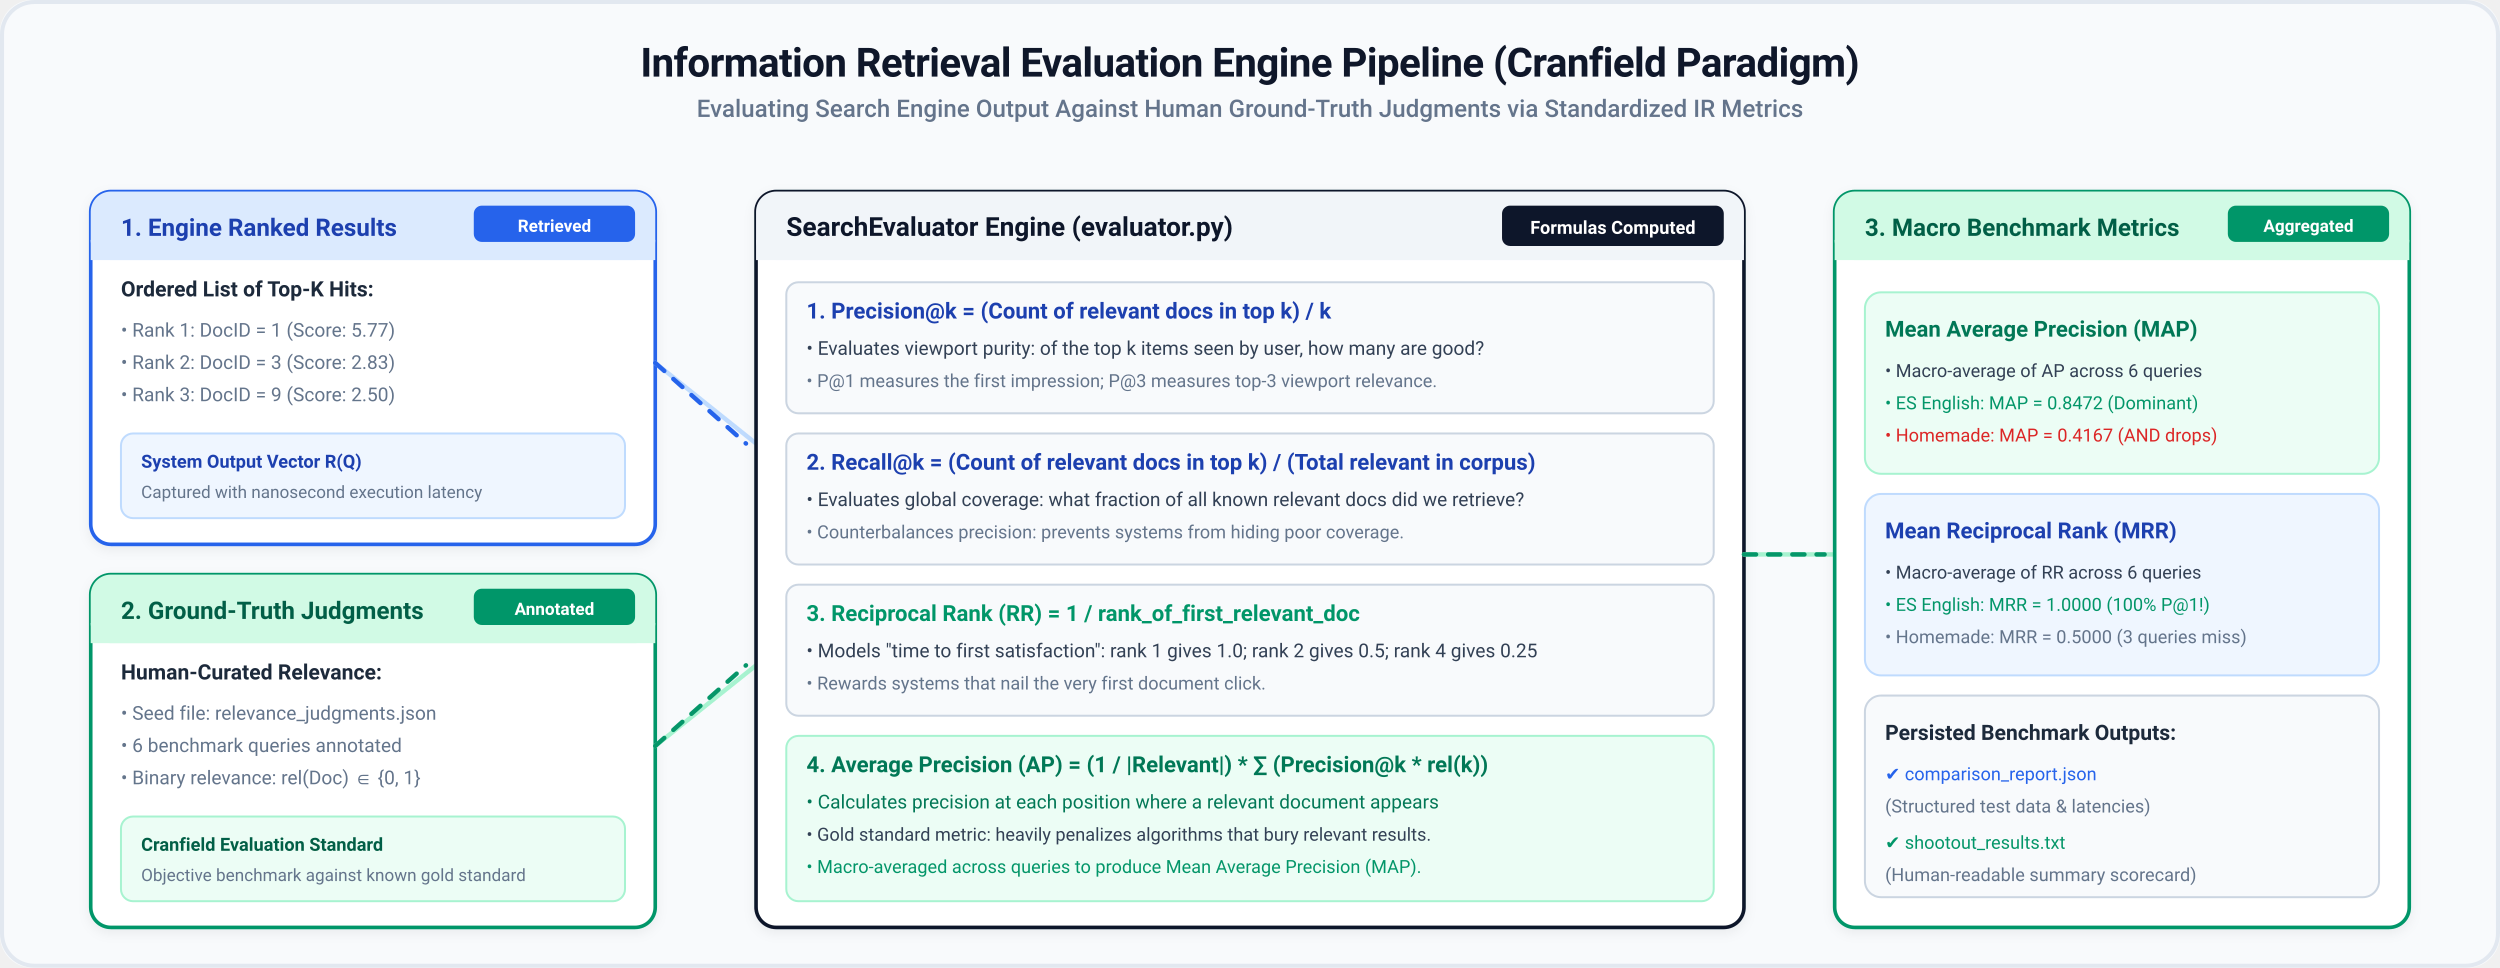
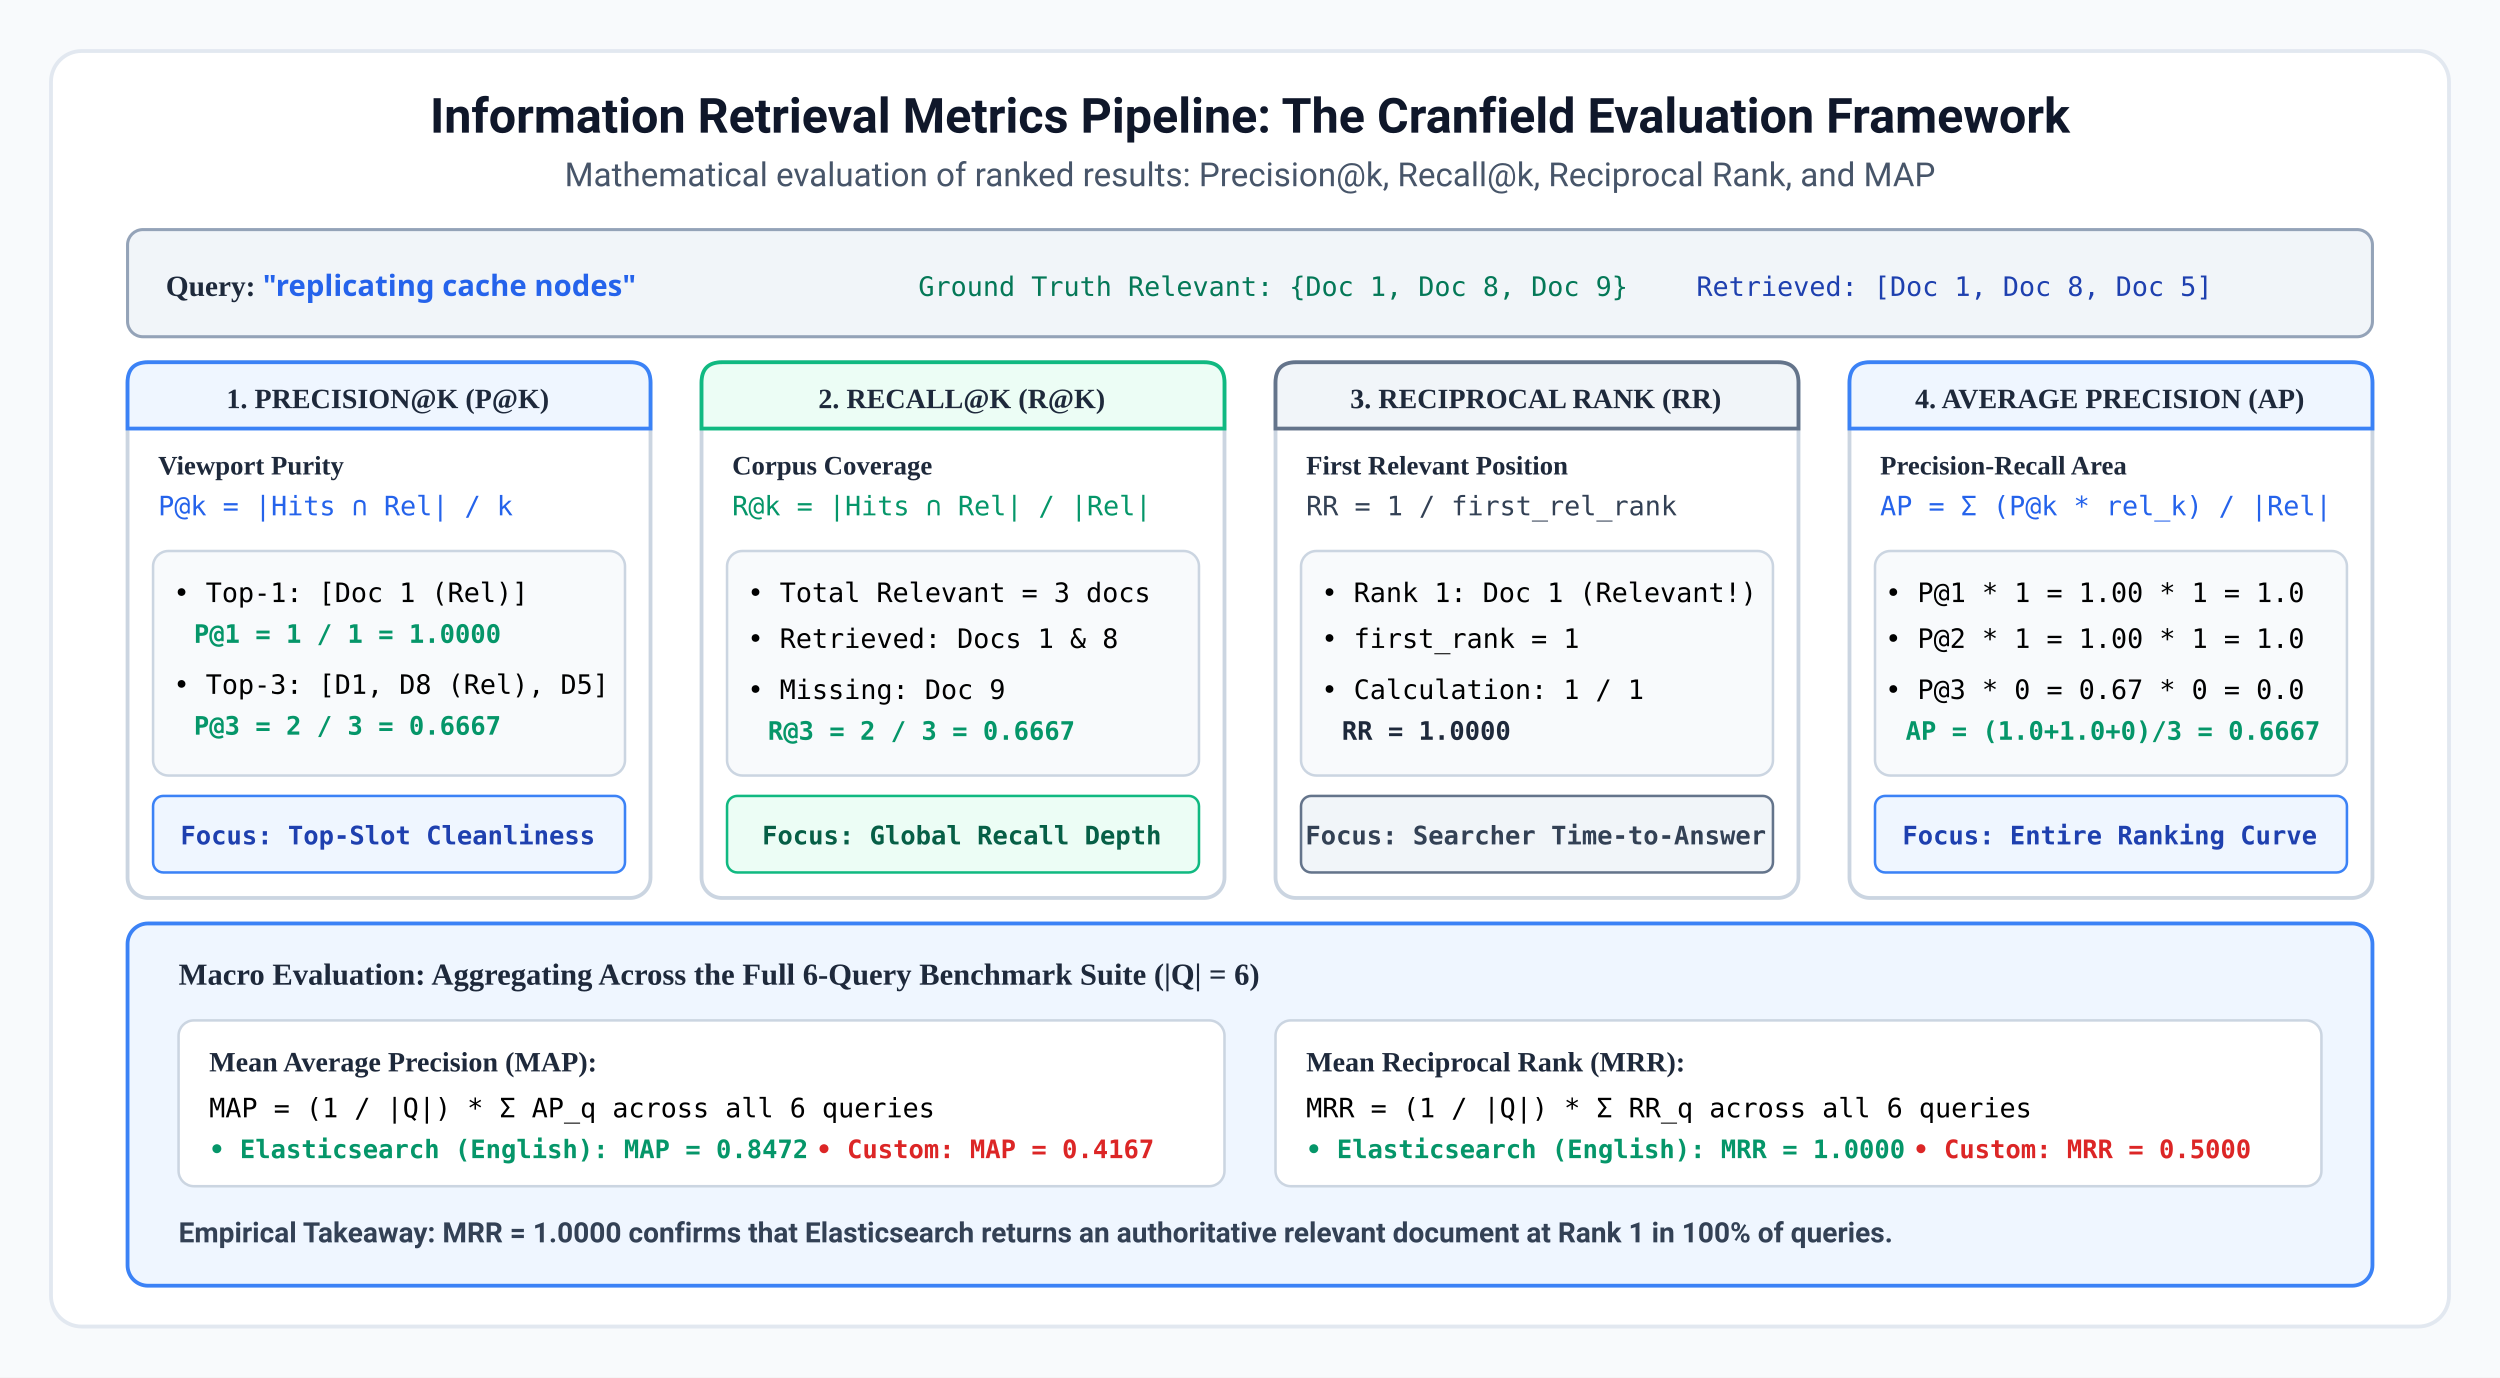
- <svg xmlns="http://www.w3.org/2000/svg" viewBox="0 0 1240 480" width="100%" height="100%">
+ <svg xmlns="http://www.w3.org/2000/svg" viewBox="0 0 980 540" width="100%" height="100%">
  <defs>
-     <marker id="arr-blue" viewBox="0 0 10 10" refX="6" refY="5" markerWidth="6" markerHeight="6" orient="auto-start-reverse">
-       <path d="M 0 1.5 L 8 5 L 0 8.5 z" fill="#2563EB" />
-     </marker>
-     <marker id="arr-green" viewBox="0 0 10 10" refX="6" refY="5" markerWidth="6" markerHeight="6" orient="auto-start-reverse">
-       <path d="M 0 1.5 L 8 5 L 0 8.5 z" fill="#059669" />
-     </marker>
-     <filter id="shadow" x="-5%" y="-5%" width="110%" height="110%">
-       <feDropShadow dx="0" dy="2" stdDeviation="3" flood-color="#0F172A" flood-opacity="0.06" />
-     </filter>
    <style>
-       @keyframes flow {
-         from { stroke-dashoffset: 24; }
-         to { stroke-dashoffset: 0; }
-       }
-       .flow-blue {
-         stroke: #2563EB;
-         stroke-width: 2.2;
-         stroke-dasharray: 6 6;
-         animation: flow 1s linear infinite;
-       }
-       .flow-green {
-         stroke: #059669;
-         stroke-width: 2.2;
-         stroke-dasharray: 6 6;
-         animation: flow 1s linear infinite;
-       }
-       .base-line {
-         fill: none;
-         stroke-linecap: round;
-         stroke-linejoin: round;
-       }
-       text {
-         font-family: -apple-system, BlinkMacSystemFont, "Segoe UI", Roboto, "Helvetica Neue", Arial, sans-serif;
-       }
+       .bg { fill: #F8FAFC; }
+       .card { fill: #FFFFFF; stroke: #CBD5E1; stroke-width: 1.5; rx: 8px; }
+       .card-header-blue { fill: #EFF6FF; stroke: #3B82F6; stroke-width: 1.5; }
+       .card-header-green { fill: #ECFDF5; stroke: #10B981; stroke-width: 1.5; }
+       .card-header-slate { fill: #F1F5F9; stroke: #64748B; stroke-width: 1.5; }
+       .title-text { font-family: -apple-system, BlinkMacSystemFont, "Segoe UI", Roboto, sans-serif; font-weight: 700; font-size: 19px; fill: #0F172A; }
+       .subtitle-text { font-family: -apple-system, BlinkMacSystemFont, "Segoe UI", Roboto, sans-serif; font-size: 13px; fill: #475569; }
+       .body-text { font-family: -apple-system, BlinkMacSystemFont, "Segoe UI", Roboto, sans-serif; font-size: 11px; fill: #334155; }
+       .bold-text { font-weight: 600; fill: #1E293B; }
+       .mono-text { font-family: ui-monospace, SFMono-Regular, Menlo, monospace; font-size: 10.5px; }
+       .badge-text { font-family: ui-monospace, SFMono-Regular, Menlo, monospace; font-size: 10px; font-weight: 600; }
    </style>
  </defs>
-   <rect width="1240" height="480" fill="#F8FAFC" rx="16" />
-   <rect x="1" y="1" width="1238" height="478" fill="none" stroke="#E2E8F0" stroke-width="2" rx="16" />
-   <text x="620" y="38" text-anchor="middle" font-size="20" font-weight="700" fill="#0F172A" letter-spacing="-0.3">Information Retrieval Evaluation Engine Pipeline (Cranfield Paradigm)</text>
-   <text x="620" y="58" text-anchor="middle" font-size="12" font-weight="500" fill="#64748B">Evaluating Search Engine Output Against Human Ground-Truth Judgments via Standardized IR Metrics</text>
-   <g filter="url(#shadow)">
-     <rect x="45" y="95" width="280" height="175" fill="#FFFFFF" stroke="#2563EB" stroke-width="1.8" rx="10" />
-     <rect x="45" y="95" width="280" height="34" fill="#DBEAFE" rx="10" />
-     <path d="M 45 119 H 325 V 129 H 45 Z" fill="#DBEAFE" />
-     <text x="60" y="117" font-size="12" font-weight="700" fill="#1E40AF">1. Engine Ranked Results</text>
-     <rect x="235" y="102" width="80" height="18" fill="#2563EB" rx="4" />
-     <text x="275" y="115" text-anchor="middle" font-size="8.5" font-weight="700" fill="#FFFFFF">Retrieved</text>
-     <text x="60" y="147" font-size="10.5" font-weight="700" fill="#1E293B">Ordered List of Top-K Hits:</text>
-     <text x="60" y="167" font-size="9.5" fill="#64748B">• Rank 1: DocID = 1 (Score: 5.77)</text>
-     <text x="60" y="183" font-size="9.5" fill="#64748B">• Rank 2: DocID = 3 (Score: 2.83)</text>
-     <text x="60" y="199" font-size="9.5" fill="#64748B">• Rank 3: DocID = 9 (Score: 2.50)</text>
-     <rect x="60" y="215" width="250" height="42" fill="#EFF6FF" stroke="#BFDBFE" rx="6" />
-     <text x="70" y="232" font-size="9" font-weight="700" fill="#1E40AF">System Output Vector R(Q)</text>
-     <text x="70" y="247" font-size="8.5" fill="#64748B">Captured with nanosecond execution latency</text>
+   <rect width="980" height="540" class="bg" />
+   <rect x="20" y="20" width="940" height="500" fill="#FFFFFF" stroke="#E2E8F0" stroke-width="1.5" rx="12" />
+   <text x="490" y="52" text-anchor="middle" class="title-text">Information Retrieval Metrics Pipeline: The Cranfield Evaluation Framework</text>
+   <text x="490" y="73" text-anchor="middle" class="subtitle-text">Mathematical evaluation of ranked results: Precision@k, Recall@k, Reciprocal Rank, and MAP</text>
+   <g transform="translate(50, 90)">
+     <rect width="880" height="42" fill="#F1F5F9" stroke="#94A3B8" stroke-width="1.2" rx="6" />
+     <text x="15" y="26" class="bold-text" font-size="11.5" fill="#1E293B">Query: <tspan fill="#2563EB" font-family="ui-monospace">"replicating cache nodes"</tspan>
+     </text>
+     <text x="310" y="26" class="mono-text" fill="#047857">Ground Truth Relevant: {Doc 1, Doc 8, Doc 9}</text>
+     <text x="615" y="26" class="mono-text" fill="#1E40AF">Retrieved: [Doc 1, Doc 8, Doc 5]</text>
  </g>
-   <g filter="url(#shadow)">
-     <rect x="45" y="285" width="280" height="175" fill="#FFFFFF" stroke="#059669" stroke-width="1.8" rx="10" />
-     <rect x="45" y="285" width="280" height="34" fill="#D1FAE5" rx="10" />
-     <path d="M 45 309 H 325 V 319 H 45 Z" fill="#D1FAE5" />
-     <text x="60" y="307" font-size="12" font-weight="700" fill="#065F46">2. Ground-Truth Judgments</text>
-     <rect x="235" y="292" width="80" height="18" fill="#059669" rx="4" />
-     <text x="275" y="305" text-anchor="middle" font-size="8.5" font-weight="700" fill="#FFFFFF">Annotated</text>
-     <text x="60" y="337" font-size="10.5" font-weight="700" fill="#1E293B">Human-Curated Relevance:</text>
-     <text x="60" y="357" font-size="9.5" fill="#64748B">• Seed file: relevance_judgments.json</text>
-     <text x="60" y="373" font-size="9.5" fill="#64748B">• 6 benchmark queries annotated</text>
-     <text x="60" y="389" font-size="9.5" fill="#64748B">• Binary relevance: rel(Doc) ∈ {0, 1}</text>
-     <rect x="60" y="405" width="250" height="42" fill="#ECFDF5" stroke="#A7F3D0" rx="6" />
-     <text x="70" y="422" font-size="9" font-weight="700" fill="#065F46">Cranfield Evaluation Standard</text>
-     <text x="70" y="437" font-size="8.5" fill="#64748B">Objective benchmark against known gold standard</text>
+   <g transform="translate(50, 142)">
+     <rect width="205" height="210" class="card" stroke="#3B82F6" />
+     <path d="M 0 8 Q 0 0 8 0 L 197 0 Q 205 0 205 8 L 205 26 L 0 26 Z" class="card-header-blue" />
+     <text x="102" y="18" text-anchor="middle" class="bold-text" fill="#1E40AF" font-size="11">1. PRECISION@K (P@K)</text>
+     <text x="12" y="44" class="bold-text" font-size="10.5">Viewport Purity</text>
+     <text x="12" y="60" class="mono-text" fill="#2563EB">P@k = |Hits ∩ Rel| / k</text>
+     <rect x="10" y="74" width="185" height="88" fill="#F8FAFC" stroke="#CBD5E1" rx="6" />
+     <text x="18" y="94" class="mono-text">• Top-1: [Doc 1 (Rel)]</text>
+     <text x="26" y="110" class="badge-text" fill="#059669">P@1 = 1 / 1 = 1.0000</text>
+     <text x="18" y="130" class="mono-text">• Top-3: [D1, D8 (Rel), D5]</text>
+     <text x="26" y="146" class="badge-text" fill="#059669">P@3 = 2 / 3 = 0.6667</text>
+     <rect x="10" y="170" width="185" height="30" fill="#EFF6FF" stroke="#3B82F6" rx="4" />
+     <text x="102" y="189" text-anchor="middle" class="badge-text" fill="#1E40AF">Focus: Top-Slot Cleanliness</text>
  </g>
-   <path d="M 325 180 L 375 220" class="base-line" stroke="#BFDBFE" stroke-width="2.2" marker-end="url(#arrow-blue)" />
-   <path d="M 325 180 L 370 220" class="base-line flow-blue" />
-   <path d="M 325 370 L 375 330" class="base-line" stroke="#A7F3D0" stroke-width="2.2" marker-end="url(#arrow-green)" />
-   <path d="M 325 370 L 370 330" class="base-line flow-green" />
-   <g filter="url(#shadow)">
-     <rect x="375" y="95" width="490" height="365" fill="#FFFFFF" stroke="#0F172A" stroke-width="1.8" rx="10" />
-     <rect x="375" y="95" width="490" height="34" fill="#F1F5F9" rx="10" />
-     <path d="M 375 119 H 865 V 129 H 375 Z" fill="#F1F5F9" />
-     <text x="390" y="117" font-size="13" font-weight="700" fill="#0F172A">SearchEvaluator Engine (evaluator.py)</text>
-     <rect x="745" y="102" width="110" height="20" fill="#0F172A" rx="4" />
-     <text x="800" y="116" text-anchor="middle" font-size="9" font-weight="700" fill="#FFFFFF">Formulas Computed</text>
-     <rect x="390" y="140" width="460" height="65" fill="#F8FAFC" stroke="#CBD5E1" rx="6" />
-     <text x="400" y="158" font-size="11" font-weight="700" fill="#1E40AF">1. Precision@k = (Count of relevant docs in top k) / k</text>
-     <text x="400" y="176" font-size="9.5" fill="#334155">• Evaluates viewport purity: of the top k items seen by user, how many are good?</text>
-     <text x="400" y="192" font-size="9" fill="#64748B">• P@1 measures the first impression; P@3 measures top-3 viewport relevance.</text>
-     <rect x="390" y="215" width="460" height="65" fill="#F8FAFC" stroke="#CBD5E1" rx="6" />
-     <text x="400" y="233" font-size="11" font-weight="700" fill="#1E40AF">2. Recall@k = (Count of relevant docs in top k) / (Total relevant in corpus)</text>
-     <text x="400" y="251" font-size="9.5" fill="#334155">• Evaluates global coverage: what fraction of all known relevant docs did we retrieve?</text>
-     <text x="400" y="267" font-size="9" fill="#64748B">• Counterbalances precision: prevents systems from hiding poor coverage.</text>
-     <rect x="390" y="290" width="460" height="65" fill="#F8FAFC" stroke="#CBD5E1" rx="6" />
-     <text x="400" y="308" font-size="11" font-weight="700" fill="#059669">3. Reciprocal Rank (RR) = 1 / rank_of_first_relevant_doc</text>
-     <text x="400" y="326" font-size="9.5" fill="#334155">• Models "time to first satisfaction": rank 1 gives 1.0; rank 2 gives 0.5; rank 4 gives 0.25</text>
-     <text x="400" y="342" font-size="9" fill="#64748B">• Rewards systems that nail the very first document click.</text>
-     <rect x="390" y="365" width="460" height="82" fill="#ECFDF5" stroke="#A7F3D0" rx="6" />
-     <text x="400" y="383" font-size="11" font-weight="700" fill="#047857">4. Average Precision (AP) = (1 / |Relevant|) * ∑ (Precision@k * rel(k))</text>
-     <text x="400" y="401" font-size="9.5" fill="#047857">• Calculates precision at each position where a relevant document appears</text>
-     <text x="400" y="417" font-size="9" fill="#334155">• Gold standard metric: heavily penalizes algorithms that bury relevant results.</text>
-     <text x="400" y="433" font-size="9" fill="#059669">• Macro-averaged across queries to produce Mean Average Precision (MAP).</text>
+   <g transform="translate(275, 142)">
+     <rect width="205" height="210" class="card" stroke="#10B981" />
+     <path d="M 0 8 Q 0 0 8 0 L 197 0 Q 205 0 205 8 L 205 26 L 0 26 Z" class="card-header-green" />
+     <text x="102" y="18" text-anchor="middle" class="bold-text" fill="#065F46" font-size="11">2. RECALL@K (R@K)</text>
+     <text x="12" y="44" class="bold-text" font-size="10.5">Corpus Coverage</text>
+     <text x="12" y="60" class="mono-text" fill="#059669">R@k = |Hits ∩ Rel| / |Rel|</text>
+     <rect x="10" y="74" width="185" height="88" fill="#F8FAFC" stroke="#CBD5E1" rx="6" />
+     <text x="18" y="94" class="mono-text">• Total Relevant = 3 docs</text>
+     <text x="18" y="112" class="mono-text">• Retrieved: Docs 1 &amp; 8</text>
+     <text x="18" y="132" class="mono-text">• Missing: Doc 9</text>
+     <text x="26" y="148" class="badge-text" fill="#059669">R@3 = 2 / 3 = 0.6667</text>
+     <rect x="10" y="170" width="185" height="30" fill="#ECFDF5" stroke="#10B981" rx="4" />
+     <text x="102" y="189" text-anchor="middle" class="badge-text" fill="#065F46">Focus: Global Recall Depth</text>
  </g>
-   <path d="M 865 275 L 910 275" class="base-line" stroke="#A7F3D0" stroke-width="2.2" marker-end="url(#arrow-green)" />
-   <path d="M 865 275 L 905 275" class="base-line flow-green" />
-   <g filter="url(#shadow)">
-     <rect x="910" y="95" width="285" height="365" fill="#FFFFFF" stroke="#059669" stroke-width="1.8" rx="10" />
-     <rect x="910" y="95" width="285" height="34" fill="#D1FAE5" rx="10" />
-     <path d="M 910 119 H 1195 V 129 H 910 Z" fill="#D1FAE5" />
-     <text x="925" y="117" font-size="12" font-weight="700" fill="#065F46">3. Macro Benchmark Metrics</text>
-     <rect x="1105" y="102" width="80" height="18" fill="#059669" rx="4" />
-     <text x="1145" y="115" text-anchor="middle" font-size="8.5" font-weight="700" fill="#FFFFFF">Aggregated</text>
-     <rect x="925" y="145" width="255" height="90" fill="#ECFDF5" stroke="#A7F3D0" rx="8" />
-     <text x="935" y="167" font-size="11" font-weight="700" fill="#047857">Mean Average Precision (MAP)</text>
-     <text x="935" y="187" font-size="9" fill="#334155">• Macro-average of AP across 6 queries</text>
-     <text x="935" y="203" font-size="9" fill="#059669">• ES English: MAP = 0.8472 (Dominant)</text>
-     <text x="935" y="219" font-size="9" fill="#DC2626">• Homemade: MAP = 0.4167 (AND drops)</text>
-     <rect x="925" y="245" width="255" height="90" fill="#EFF6FF" stroke="#BFDBFE" rx="8" />
-     <text x="935" y="267" font-size="11" font-weight="700" fill="#1E40AF">Mean Reciprocal Rank (MRR)</text>
-     <text x="935" y="287" font-size="9" fill="#334155">• Macro-average of RR across 6 queries</text>
-     <text x="935" y="303" font-size="9" fill="#059669">• ES English: MRR = 1.0000 (100% P@1!)</text>
-     <text x="935" y="319" font-size="9" fill="#64748B">• Homemade: MRR = 0.5000 (3 queries miss)</text>
-     <rect x="925" y="345" width="255" height="100" fill="#F8FAFC" stroke="#CBD5E1" rx="8" />
-     <text x="935" y="367" font-size="10.5" font-weight="700" fill="#1E293B">Persisted Benchmark Outputs:</text>
-     <text x="935" y="387" font-size="9" fill="#2563EB">✔ comparison_report.json</text>
-     <text x="935" y="403" font-size="9" fill="#64748B">  (Structured test data &amp; latencies)</text>
-     <text x="935" y="421" font-size="9" fill="#059669">✔ shootout_results.txt</text>
-     <text x="935" y="437" font-size="9" fill="#64748B">  (Human-readable summary scorecard)</text>
+   <g transform="translate(500, 142)">
+     <rect width="205" height="210" class="card" stroke="#64748B" />
+     <path d="M 0 8 Q 0 0 8 0 L 197 0 Q 205 0 205 8 L 205 26 L 0 26 Z" class="card-header-slate" />
+     <text x="102" y="18" text-anchor="middle" class="bold-text" fill="#334155" font-size="11">3. RECIPROCAL RANK (RR)</text>
+     <text x="12" y="44" class="bold-text" font-size="10.5">First Relevant Position</text>
+     <text x="12" y="60" class="mono-text" fill="#334155">RR = 1 / first_rel_rank</text>
+     <rect x="10" y="74" width="185" height="88" fill="#F8FAFC" stroke="#CBD5E1" rx="6" />
+     <text x="18" y="94" class="mono-text">• Rank 1: Doc 1 (Relevant!)</text>
+     <text x="18" y="112" class="mono-text">• first_rank = 1</text>
+     <text x="18" y="132" class="mono-text">• Calculation: 1 / 1</text>
+     <text x="26" y="148" class="badge-text" fill="#1E293B">RR = 1.0000</text>
+     <rect x="10" y="170" width="185" height="30" fill="#F1F5F9" stroke="#64748B" rx="4" />
+     <text x="102" y="189" text-anchor="middle" class="badge-text" fill="#334155">Focus: Searcher Time-to-Answer</text>
+   </g>
+   <g transform="translate(725, 142)">
+     <rect width="205" height="210" class="card" stroke="#3B82F6" />
+     <path d="M 0 8 Q 0 0 8 0 L 197 0 Q 205 0 205 8 L 205 26 L 0 26 Z" class="card-header-blue" />
+     <text x="102" y="18" text-anchor="middle" class="bold-text" fill="#1E40AF" font-size="11">4. AVERAGE PRECISION (AP)</text>
+     <text x="12" y="44" class="bold-text" font-size="10.5">Precision-Recall Area</text>
+     <text x="12" y="60" class="mono-text" fill="#2563EB">AP = Σ (P@k * rel_k) / |Rel|</text>
+     <rect x="10" y="74" width="185" height="88" fill="#F8FAFC" stroke="#CBD5E1" rx="6" />
+     <text x="14" y="94" class="mono-text">• P@1 * 1 = 1.00 * 1 = 1.0</text>
+     <text x="14" y="112" class="mono-text">• P@2 * 1 = 1.00 * 1 = 1.0</text>
+     <text x="14" y="132" class="mono-text">• P@3 * 0 = 0.67 * 0 = 0.0</text>
+     <text x="22" y="148" class="badge-text" fill="#059669">AP = (1.0+1.0+0)/3 = 0.6667</text>
+     <rect x="10" y="170" width="185" height="30" fill="#EFF6FF" stroke="#3B82F6" rx="4" />
+     <text x="102" y="189" text-anchor="middle" class="badge-text" fill="#1E40AF">Focus: Entire Ranking Curve</text>
+   </g>
+   <g transform="translate(50, 362)">
+     <rect width="880" height="142" fill="#EFF6FF" stroke="#3B82F6" stroke-width="1.5" rx="8" />
+     <text x="20" y="24" class="bold-text" font-size="12" fill="#1E40AF">Macro Evaluation: Aggregating Across the Full 6-Query Benchmark Suite (|Q| = 6)</text>
+     <g transform="translate(20, 38)">
+       <g transform="translate(0, 0)">
+         <rect width="410" height="65" fill="#FFFFFF" stroke="#CBD5E1" rx="6" />
+         <text x="12" y="20" class="bold-text" font-size="11" fill="#1E293B">Mean Average Precision (MAP):</text>
+         <text x="12" y="38" class="mono-text">MAP = (1 / |Q|) * Σ AP_q across all 6 queries</text>
+         <text x="12" y="54" class="badge-text" fill="#059669">• Elasticsearch (English): MAP = 0.8472</text>
+         <text x="250" y="54" class="badge-text" fill="#DC2626">• Custom: MAP = 0.4167</text>
+       </g>
+       <g transform="translate(430, 0)">
+         <rect width="410" height="65" fill="#FFFFFF" stroke="#CBD5E1" rx="6" />
+         <text x="12" y="20" class="bold-text" font-size="11" fill="#1E293B">Mean Reciprocal Rank (MRR):</text>
+         <text x="12" y="38" class="mono-text">MRR = (1 / |Q|) * Σ RR_q across all 6 queries</text>
+         <text x="12" y="54" class="badge-text" fill="#059669">• Elasticsearch (English): MRR = 1.0000</text>
+         <text x="250" y="54" class="badge-text" fill="#DC2626">• Custom: MRR = 0.5000</text>
+       </g>
+     </g>
+     <text x="20" y="125" class="body-text" font-weight="600" fill="#1E40AF">Empirical Takeaway: MRR = 1.0000 confirms that Elasticsearch returns an authoritative relevant document at Rank 1 in 100% of queries.</text>
  </g>
</svg>
